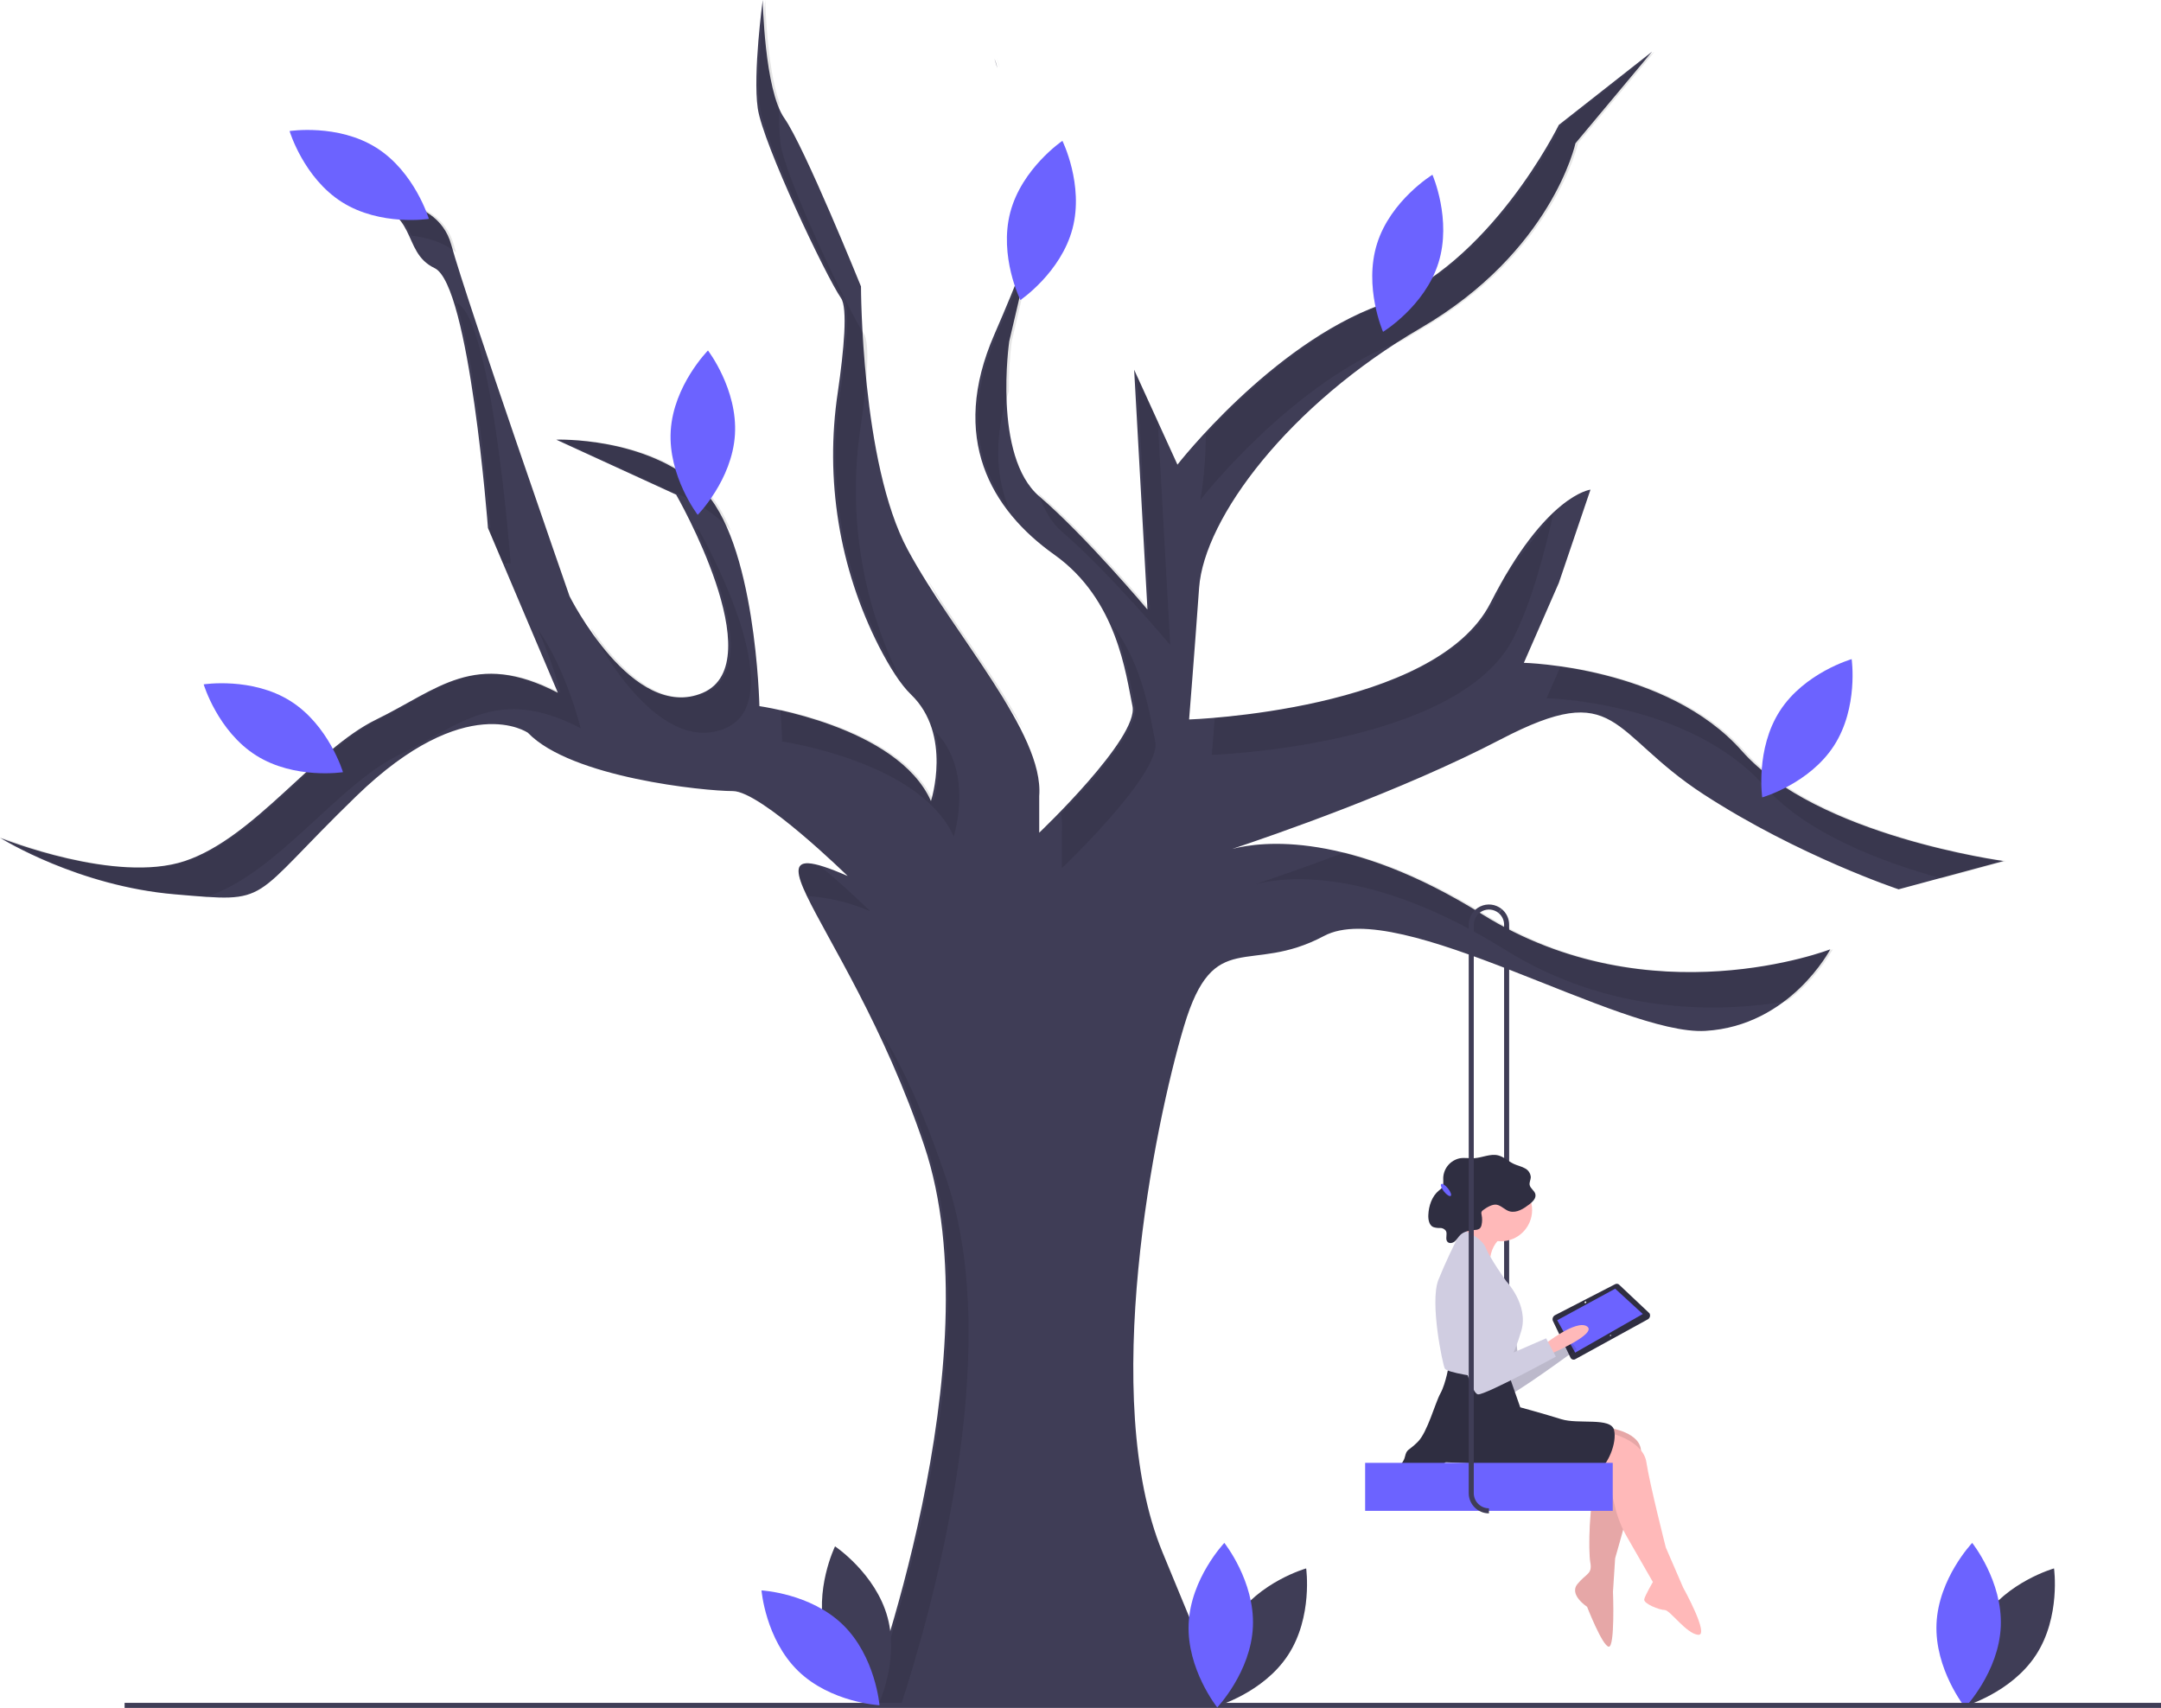
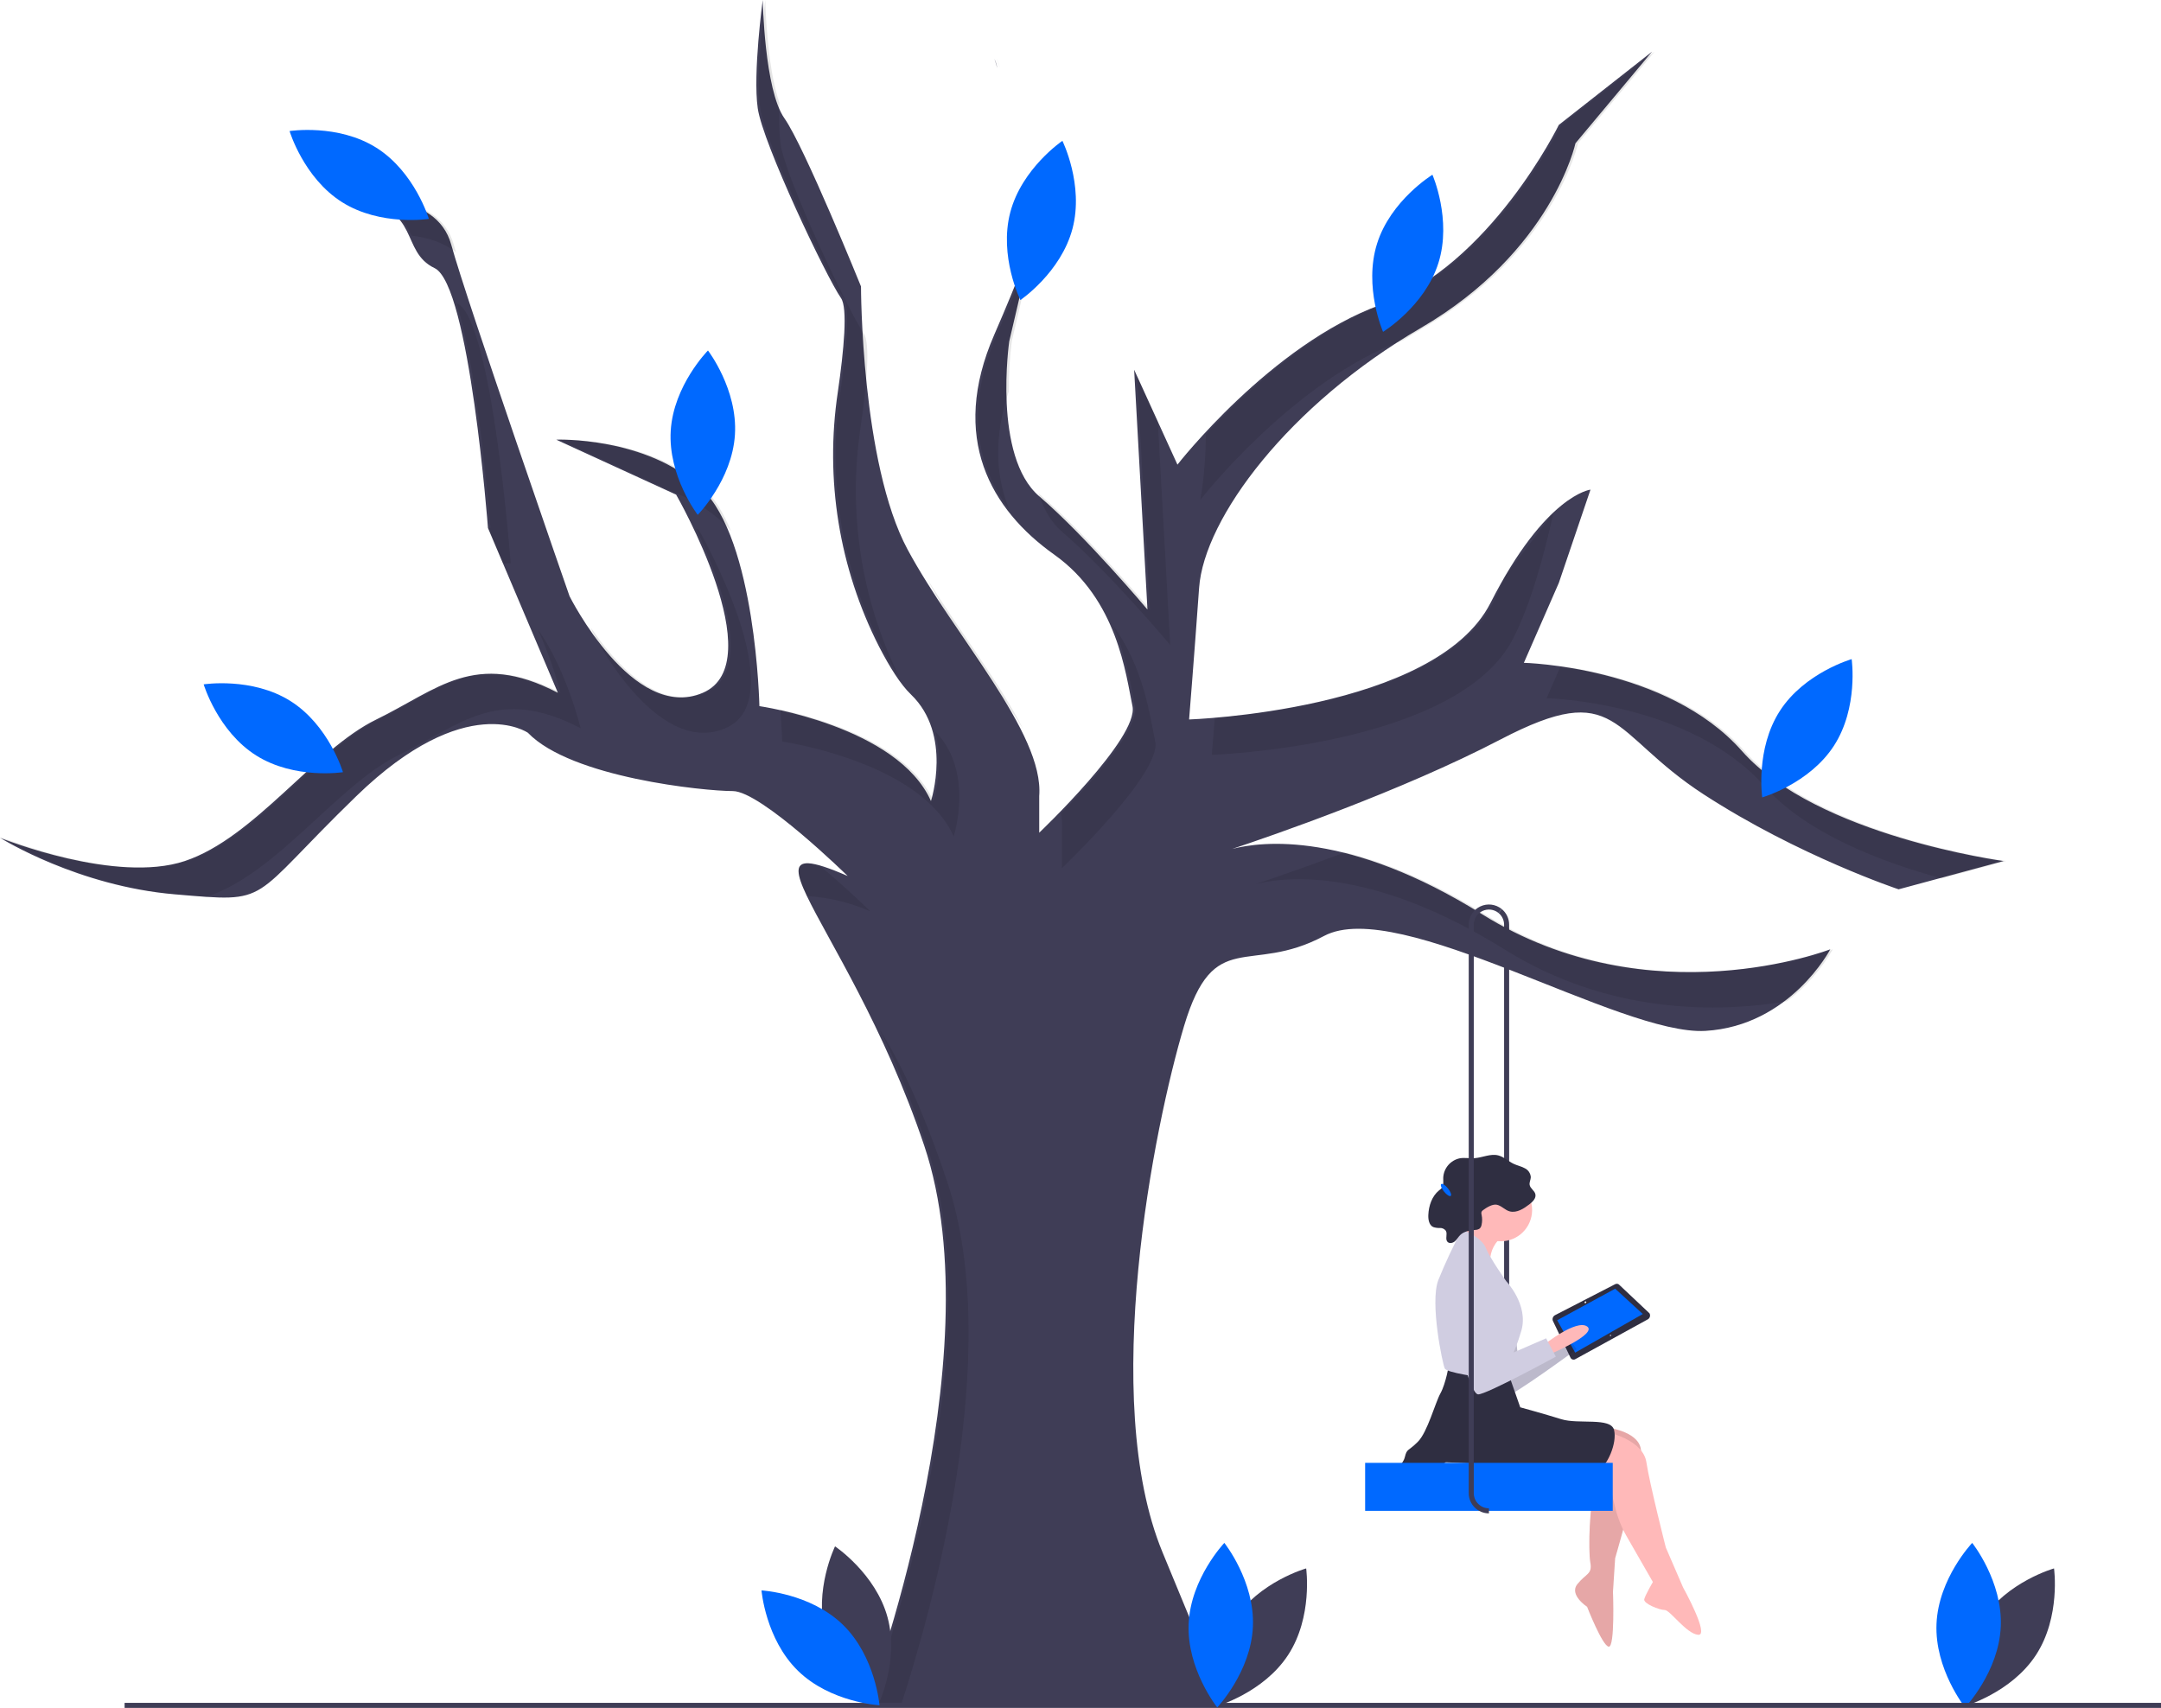
<svg xmlns="http://www.w3.org/2000/svg" id="aad34d2c-b6e7-481f-91dd-037f78086296" data-name="Layer 1" width="855.316" height="676.006" viewBox="0 0 855.316 676.006">
  <path d="M769.658,696.851h-2V478.003a5.98,5.98,0,0,0-2.213-4.653l1.264-1.551a7.973,7.973,0,0,1,2.949,6.204Z" transform="translate(-172.342 -111.9972)" fill="#3f3d56" />
  <path d="M565.922,135.23a17.537,17.537,0,0,1,1.15,3.68C566.512,136.98,566.072,135.67,565.922,135.23Z" transform="translate(-172.342 -111.9972)" fill="#3f3d56" />
  <path d="M583.662,196.37s0,1.38-1.49,6.36Z" transform="translate(-172.342 -111.9972)" fill="#3f3d56" />
  <path d="M766.252,404.68c-39.33,20.5-90.78,38.2-106.19,43.33,11.75-3.06,45.95-7.18,98.94,25.88,66.58,41.53,137.77,13.84,137.77,13.84s-15.82,30.33-49.44,32.3c-33.62,1.98-121.29-53.39-150.95-37.57-29.67,15.82-43.51-3.96-55.38,35.6-11.86,39.55-33.61,147.65-8.56,208.3L657.482,787H515.102s51.42-137.11,23.07-221.48c-15.87-47.25-38.15-81.47-46.46-98.86-4.17-8.71-4.83-13.19.57-12.97,3.07.13,8.1,1.78,15.57,5.04,0,0-34.28-33.62-45.48-33.62-11.21,0-63.95-5.27-81.08-23.07,0,0-24.39-17.14-67.9,25.05s-32.96,42.19-71.85,38.89c-38.28-3.25-68.27-21.82-69.2-22.4,1.11.45,45.82,18.32,73.15,9.22,27.69-9.23,51.42-44.17,75.81-56.03,24.39-11.87,38.89-27.69,71.85-10.55l-21.72-51.21-5.95-14.03-.01-.02s-7.26-96.24-21.1-102.83c-13.84-6.6-5.27-23.73-30.98-27.03,0,0,31.64-3.96,37.57,17.8,5.94,21.75,46.81,139.09,46.81,139.09s25.04,50.09,52.73,38.23c27.69-11.87-10.55-78.44-10.55-78.44l-47.46-21.76s35.6-1.32,57.35,19.12c21.75,20.43,23.07,86.35,23.07,86.35s54.71,7.91,67.9,37.58c0,0,8.57-26.37-7.91-42.19-4.12-3.96-8.45-10.84-12.62-18.93a167.217,167.217,0,0,1-16.34-100.72c2.45-16.86,3.96-33.35,1.27-37.24-5.93-8.57-30.98-61.3-32.96-75.15-1.97-13.84,1.98-42.84,1.98-42.84s.66,35.59,8.57,46.8,30.32,66.58,30.32,66.58,0,69.87,18.46,104.15,54.05,72.51,52.08,97.56v14.5s39.55-37.57,36.91-50.1c-2.64-12.52-5.93-42.19-30.98-59.98-25.05-17.8-41.53-46.15-23.73-87.02,10.01-22.99,14.39-35.34,16.31-41.75l-10.38,44.39s-6.59,45.48,11.87,61.3c.05.04.09.08.14.12,18.43,15.84,42.7,44.71,42.7,44.71l-.07-1.27-5.2-93.65,1.14,2.5,8.22,18.02,7.78,17.05s36.91-47.46,80.42-63.28c43.5-15.82,70.53-71.19,70.53-71.19l36.92-29.01-30.33,36.26s-9.23,42.84-61.3,73.17c-52.08,30.32-85.69,75.14-87.67,102.83s-3.96,52.08-3.96,52.08,97.56-3.3,119.31-46.15c21.76-42.84,39.56-44.82,39.56-44.82l-12.53,36.91-13.84,31.64s56.69,1.32,86.35,34.94c29.67,33.62,103.49,43.51,103.49,43.51l-41.52,11.2s-39.56-13.18-77.13-37.57S813.052,380.29,766.252,404.68Z" transform="translate(-172.342 -111.9972)" fill="#3f3d56" />
  <path d="M787.272,314.74c-4.17,18.46-9.08,36.29-15.98,49.88-21.75,42.85-119.31,46.15-119.31,46.15s.46-5.66,1.16-14.59c24.77-2.04,92.48-10.75,110.15-45.56,1.62-3.18,3.12-6.6,4.54-10.2Z" transform="translate(-172.342 -111.9972)" opacity="0.1" />
  <path d="M635.502,367.26s-24.39-29.01-42.84-44.83c-4.05-3.46-6.89-8.36-8.86-13.88-.16-.44-.31-.89-.46-1.34.43.42.86.83,1.32,1.22,16.15,13.85,36.86,37.81,41.77,43.56.69.82,1.07,1.27,1.07,1.27l-5.13-92.42,8.22,18.02Z" transform="translate(-172.342 -111.9972)" opacity="0.1" />
  <path d="M649.621,284.027c-.144,16.23-2.25,25.882-2.25,25.882s36.899-47.441,80.393-63.272c2.571-1.626,5.178-3.227,7.848-4.782,52.076-30.323,61.304-73.17,61.304-73.17l30.323-36.255-36.914,29.004s-27.027,55.372-70.533,71.192C690.135,243.412,663.547,268.893,649.621,284.027Z" transform="translate(-172.342 -111.9972)" opacity="0.1" />
  <path d="M592.658,441.088v14.502s39.551-37.574,36.914-50.098c-2.016-9.578-4.431-29.177-16.653-45.83,5.509,12.585,7.186,24.861,8.653,31.83,1.891,8.981-17.911,30.842-29.268,42.493A30.061,30.061,0,0,1,592.658,441.088Z" transform="translate(-172.342 -111.9972)" opacity="0.1" />
  <path d="M539.604,341.567c.313.668.636,1.325.979,1.961,10.108,18.773,25.348,38.728,36.75,57.058C568.117,382.434,552.08,361.676,539.604,341.567Z" transform="translate(-172.342 -111.9972)" opacity="0.1" />
  <path d="M760.001,473.89c-21.684-13.526-40.219-20.825-55.36-24.523-15.882,5.978-28.954,10.435-35.532,12.624,11.796-3.054,45.972-7.11,98.891,25.899,41.52,25.899,84.833,24.878,111.556,20.441a69.066,69.066,0,0,0,18.214-20.599S826.579,515.419,760.001,473.89Z" transform="translate(-172.342 -111.9972)" opacity="0.1" />
  <path d="M571.74,313.503c-5.316-13.025-6.192-28.523-.085-46.683a142.461,142.461,0,0,1,1.137-19.69L583.172,202.729c-1.914,6.403-6.292,18.756-16.312,41.764C554.175,273.622,558.909,296.383,571.74,313.503Z" transform="translate(-172.342 -111.9972)" opacity="0.1" />
  <path d="M862.834,409.29c-20.572-23.315-54.136-31.093-72.782-33.671l-5.571,12.735s56.69,1.318,86.353,34.937c16.45,18.643,46.477,29.985,69.968,36.394l25.524-6.887S892.497,442.908,862.834,409.29Z" transform="translate(-172.342 -111.9972)" opacity="0.1" />
  <path d="M459.502,400.218c27.686-11.865-10.547-78.443-10.547-78.443l-1.046-.479c9.532,20.11,23.355,56.453,3.593,64.922-18.492,7.925-35.806-11.792-45.267-25.762.344.988.532,1.529.532,1.529S431.816,412.084,459.502,400.218Z" transform="translate(-172.342 -111.9972)" opacity="0.1" />
  <path d="M549.811,443.065s8.342-25.715-7.33-41.591c3.843,13.678-.67,27.591-.67,27.591-10.199-22.947-45.242-32.874-60.592-36.194.595,7.64.696,12.621.696,12.621S536.627,413.402,549.811,443.065Z" transform="translate(-172.342 -111.9972)" opacity="0.1" />
  <path d="M583.172,202.729c1.485-4.97,1.486-6.356,1.486-6.356Z" transform="translate(-172.342 -111.9972)" opacity="0.1" />
  <path d="M254.096,466.922c.133-.043.268-.082.4-.126,27.686-9.229,51.416-44.165,75.806-56.031s38.892-27.686,71.851-10.547c0,0-5.766-23.602-16.94-39.109a153.787,153.787,0,0,1,8.94,25.109c-32.959-17.139-47.461-1.318-71.851,10.547s-48.121,46.802-75.806,56.031-73.17-9.229-73.17-9.229,30.323,19.116,69.214,22.412C246.99,466.357,250.786,466.689,254.096,466.922Z" transform="translate(-172.342 -111.9972)" opacity="0.1" />
  <path d="M374.472,334.96s-1.08.02-3.04.05l-5.95-14.03c.65-.01.99-.02.99-.02s-4.58-60.7-13.4-88.99c.11.05.2.11.3.16C367.212,238.72,374.472,334.96,374.472,334.96Z" transform="translate(-172.342 -111.9972)" opacity="0.1" />
  <path d="M528.918,787.003c12.078-37.026,41.125-139.411,18.256-207.486-9.876-29.399-19.03-48.146-26.769-60.105,5.787,11.322,12.114,26.297,18.769,46.105C567.519,649.892,516.102,787.003,516.102,787.003Z" transform="translate(-172.342 -111.9972)" opacity="0.1" />
  <path d="M516.852,472.73a73.3,73.3,0,0,0-25.14-6.07c-4.17-8.71-4.83-13.19.57-12.97,1.5.27,3.01.59,4.51.96C507.392,463.45,516.852,472.73,516.852,472.73Z" transform="translate(-172.342 -111.9972)" opacity="0.1" />
  <path d="M338.397,211.727a17.244,17.244,0,0,0,2.711,3.466A19.454,19.454,0,0,0,338.397,211.727Z" transform="translate(-172.342 -111.9972)" opacity="0.1" />
  <path d="M458.843,319.139a32.096,32.096,0,0,1,2.858,3.081c-2.888-6.942-6.454-12.944-10.858-17.081-21.753-20.435-57.349-19.116-57.349-19.116l44.641,20.461A63.75,63.75,0,0,1,458.843,319.139Z" transform="translate(-172.342 -111.9972)" opacity="0.1" />
  <path d="M506.215,229.991c2.69,3.886,1.179,20.376-1.277,37.241a167.203,167.203,0,0,0,16.346,100.714,117.302,117.302,0,0,0,7.024,12.057,167.362,167.362,0,0,1-15.37-98.771c2.456-16.865,3.967-33.355,1.277-37.241-5.933-8.569-30.982-61.304-32.959-75.147a95.931,95.931,0,0,1-.413-16.175c-5.12-14.528-5.609-40.672-5.609-40.672s-3.955,29.004-1.978,42.847S500.282,221.422,506.215,229.991Z" transform="translate(-172.342 -111.9972)" opacity="0.1" />
  <path d="M568.056,138.861a18.863,18.863,0,0,0-1.197-3.793S567.366,136.491,568.056,138.861Z" transform="translate(-172.342 -111.9972)" opacity="0.1" />
  <path d="M335.229,205.25c5.81.711,12.492,2.494,17.59,6.628-.333-1.125-.623-2.133-.854-2.98-5.933-21.753-37.574-17.798-37.574-17.798C328.691,192.933,332.384,199.049,335.229,205.25Z" transform="translate(-172.342 -111.9972)" opacity="0.1" />
  <path d="M956.856,753.135c-9.831,15.076-7.137,34.251-7.137,34.251s18.633-5.268,28.464-20.345,7.137-34.251,7.137-34.251S966.687,738.059,956.856,753.135Z" transform="translate(-172.342 -111.9972)" fill="#3f3d56" />
-   <path d="M964.241,755.8c-.777,17.982-14.125,32.009-14.125,32.009s-12.088-15.127-11.311-33.108,14.125-32.009,14.125-32.009S965.018,737.819,964.241,755.8Z" transform="translate(-172.342 -111.9972)" fill="#6c63ff" />
+   <path d="M964.241,755.8c-.777,17.982-14.125,32.009-14.125,32.009s-12.088-15.127-11.311-33.108,14.125-32.009,14.125-32.009S965.018,737.819,964.241,755.8Z" transform="translate(-172.342 -111.9972)" fill="#0069ff" />
  <path d="M791.088,642.007s11.312-11.867,15.942-9.48-13.312,12.999-13.312,12.999Z" transform="translate(-172.342 -111.9972)" fill="#ffb9b9" />
  <path d="M791.088,642.007s11.312-11.867,15.942-9.48-13.312,12.999-13.312,12.999Z" transform="translate(-172.342 -111.9972)" opacity="0.1" />
  <path d="M756.574,616.106s-4.158,7.453-3.07,15.488,11.039,33.817,14.422,33.359,28.443-18.924,28.443-18.924l-4.78-6.674-18.307,11.092S770.494,610.776,756.574,616.106Z" transform="translate(-172.342 -111.9972)" fill="#d0cde1" />
  <path d="M824.456,634.251l-28.539,15.676a1.359,1.359,0,0,1-1.998-.59l-6.991-14.614a1.824,1.824,0,0,1,.935-2.191l23.695-12.213a1.383,1.383,0,0,1,1.813.347L825.205,631.817A1.758,1.758,0,0,1,824.456,634.251Z" transform="translate(-172.342 -111.9972)" fill="#2f2e41" />
-   <polygon points="650.209 520.094 623.454 535.387 616.334 522.555 639.286 510.073 650.209 520.094" fill="#6c63ff" />
+   <polygon points="650.209 520.094 623.454 535.387 616.334 522.555 639.286 510.073 650.209 520.094" fill="#0069ff" />
  <ellipse cx="799.845" cy="627.456" rx="0.394" ry="0.336" transform="translate(-366.7039 727.6057) rotate(-50.15848)" fill="#f2f2f2" />
  <ellipse cx="809.779" cy="640.585" rx="0.263" ry="0.224" transform="translate(-373.2146 739.9506) rotate(-50.15848)" fill="#f2f2f2" />
  <path d="M756.574,616.106s-4.158,7.453-3.07,15.488,11.039,33.817,14.422,33.359,28.443-18.924,28.443-18.924l-4.78-6.674-18.307,11.092S770.494,610.776,756.574,616.106Z" transform="translate(-172.342 -111.9972)" opacity="0.1" />
  <path d="M783.44,644.275s12.802-10.242,17.07-7.255-14.936,11.095-14.936,11.095Z" transform="translate(-172.342 -111.9972)" fill="#ffb9b9" />
  <circle cx="594.028" cy="478.935" r="12.376" fill="#ffb9b9" />
  <path d="M809.045,677.134s13.229,1.707,12.802,9.815-10.242,41.821-10.242,41.821l-.853,13.229s.853,22.191-1.707,21.764-8.535-15.79-8.535-15.79-7.255-4.694-3.841-8.962,5.974-3.841,5.121-8.535-.427-24.324,2.134-30.299,4.052-9.27,4.052-9.27l-8.32-.546Z" transform="translate(-172.342 -111.9972)" fill="#ffb9b9" />
  <path d="M809.045,677.134s13.229,1.707,12.802,9.815-10.242,41.821-10.242,41.821l-.853,13.229s.853,22.191-1.707,21.764-8.535-15.79-8.535-15.79-7.255-4.694-3.841-8.962,5.974-3.841,5.121-8.535-.427-24.324,2.134-30.299,4.052-9.27,4.052-9.27l-8.32-.546Z" transform="translate(-172.342 -111.9972)" opacity="0.1" />
  <path d="M809.898,679.268s12.802,2.987,14.083,11.522,7.681,33.713,7.681,33.713l6.828,15.79s10.669,19.203,5.974,18.777-11.095-9.815-13.229-9.815-8.535-2.56-8.108-4.267,3.414-6.828,3.414-6.828l-10.325-17.985a43.682,43.682,0,0,1-4.478-11.083c-1.061-4.212-2.267-9.372-2.267-11.046,0-2.987-8.535-4.267-8.535-4.267Z" transform="translate(-172.342 -111.9972)" fill="#ffb9b9" />
  <path d="M768.077,651.956l5.974,17.07s9.388,2.56,16.216,4.694,19.63-.853,20.91,4.267-2.56,14.083-6.401,16.216-5.974,4.267-18.35.853-41.821-4.267-41.821-4.267a21.392,21.392,0,0,1-9.388,2.987c-5.548.427-6.828.853-8.535-.427s.853-1.28,1.707-4.694,1.28-2.134,5.121-5.974,6.828-15.363,8.962-19.203,3.414-11.522,3.414-11.522Z" transform="translate(-172.342 -111.9972)" fill="#2f2e41" />
  <path d="M767.224,601.174a12.496,12.496,0,0,0-5.121,9.815c0,6.401-12.802-6.828-12.802-6.828s6.828-8.535,6.828-11.095S767.224,601.174,767.224,601.174Z" transform="translate(-172.342 -111.9972)" fill="#ffb9b9" />
  <path d="M751.007,598.613s7.681,2.987,9.388,7.255,8.108,13.229,8.108,13.229,8.962,9.388,5.974,19.63-5.548,12.802-5.548,14.509-4.267,4.694-7.681,4.267-16.216-2.134-17.07-3.841-5.974-26.031-2.56-34.993A207.067,207.067,0,0,1,751.007,598.613Z" transform="translate(-172.342 -111.9972)" fill="#d0cde1" />
  <path d="M769.96,591.495c2.769.657,5.487-1.107,7.756-2.857,1.289-.993,2.707-2.41,2.312-4.009-.35-1.418-2.021-2.222-2.264-3.664-.169-1.002.417-1.976.464-2.992a4.226,4.226,0,0,0-2.484-3.624c-1.349-.727-2.88-1.03-4.266-1.68-2.117-.993-3.876-2.783-6.137-3.356-3.088-.783-6.233.884-9.408,1.1-1.922.131-3.868-.275-5.768.041a8.234,8.234,0,0,0-6.597,7.773c-.024,1.358.247,2.873-.564,3.951a5.978,5.978,0,0,1-1.086.983c-2.824,2.284-4.106,6.099-4.252,9.774-.072,1.809.307,3.958,1.912,4.727a7.088,7.088,0,0,0,2.675.372,2.794,2.794,0,0,1,2.362,1.128c.731,1.29-.364,3.194.592,4.32.718.845,2.119.565,2.958-.156s1.362-1.756,2.157-2.526c1.547-1.498,3.841-1.77,5.962-1.998a3.024,3.024,0,0,0,1.749-.573,2.703,2.703,0,0,0,.717-1.47,9.113,9.113,0,0,0,.011-3.861,2.146,2.146,0,0,1-.049-1.222,1.734,1.734,0,0,1,.626-.701c1.314-.987,3.616-2.424,5.324-2.153C766.557,589.124,768.048,591.042,769.96,591.495Z" transform="translate(-172.342 -111.9972)" fill="#2f2e41" />
  <path d="M752.714,613.976s-5.121,6.828-5.121,14.936,6.401,34.993,9.815,34.993,30.726-14.936,30.726-14.936l-3.841-7.255-19.63,8.535S767.224,610.562,752.714,613.976Z" transform="translate(-172.342 -111.9972)" fill="#d0cde1" />
-   <rect x="540.316" y="579.006" width="98" height="19" fill="#6c63ff" />
+   <rect x="540.316" y="579.006" width="98" height="19" fill="#0069ff" />
  <path d="M761.658,711.003a8.009,8.009,0,0,1-8-8v-225a8,8,0,0,1,13.051-6.204l-1.264,1.551a6,6,0,0,0-9.787,4.653v225a6.007,6.007,0,0,0,6,6Z" transform="translate(-172.342 -111.9972)" fill="#3f3d56" />
  <rect x="49.316" y="674.006" width="806" height="2" fill="#3f3d56" />
-   <ellipse cx="744.658" cy="583.003" rx="1" ry="3" transform="translate(-373.3429 482.7309) rotate(-38.76825)" fill="#6c63ff" />
+   <ellipse cx="744.658" cy="583.003" rx="1" ry="3" transform="translate(-373.3429 482.7309) rotate(-38.76825)" fill="#0069ff" />
  <path d="M660.856,753.135c-9.831,15.076-7.137,34.251-7.137,34.251s18.633-5.268,28.464-20.345,7.137-34.251,7.137-34.251S670.687,738.059,660.856,753.135Z" transform="translate(-172.342 -111.9972)" fill="#3f3d56" />
-   <path d="M668.241,755.8c-.777,17.982-14.125,32.009-14.125,32.009s-12.088-15.127-11.311-33.108,14.125-32.009,14.125-32.009S669.018,737.819,668.241,755.8Z" transform="translate(-172.342 -111.9972)" fill="#6c63ff" />
+   <path d="M668.241,755.8c-.777,17.982-14.125,32.009-14.125,32.009s-12.088-15.127-11.311-33.108,14.125-32.009,14.125-32.009S669.018,737.819,668.241,755.8Z" transform="translate(-172.342 -111.9972)" fill="#0069ff" />
  <path d="M499.067,758.838c4.7,17.374,20.798,28.134,20.798,28.134s8.478-17.409,3.778-34.782-20.798-28.134-20.798-28.134S494.367,741.464,499.067,758.838Z" transform="translate(-172.342 -111.9972)" fill="#3f3d56" />
-   <path d="M505.974,755.104c12.897,12.554,14.472,31.854,14.472,31.854s-19.335-1.056-32.231-13.61-14.472-31.854-14.472-31.854S493.077,742.55,505.974,755.104Z" transform="translate(-172.342 -111.9972)" fill="#6c63ff" />
-   <path d="M463.228,284.044c-1.121,17.963-14.735,31.733-14.735,31.733s-11.796-15.355-10.675-33.319,14.735-31.733,14.735-31.733S464.349,266.08,463.228,284.044Z" transform="translate(-172.342 -111.9972)" fill="#6c63ff" />
-   <path d="M321.312,170.482c15.225,9.599,20.778,28.149,20.778,28.149s-19.132,2.987-34.357-6.612-20.778-28.149-20.778-28.149S306.087,160.883,321.312,170.482Z" transform="translate(-172.342 -111.9972)" fill="#6c63ff" />
-   <path d="M287.312,389.482c15.225,9.599,20.778,28.149,20.778,28.149s-19.132,2.987-34.357-6.612-20.778-28.149-20.778-28.149S272.087,379.883,287.312,389.482Z" transform="translate(-172.342 -111.9972)" fill="#6c63ff" />
-   <path d="M596.832,202.498c-4.591,17.403-20.622,28.263-20.622,28.263s-8.587-17.355-3.995-34.758,20.622-28.263,20.622-28.263S601.423,185.095,596.832,202.498Z" transform="translate(-172.342 -111.9972)" fill="#6c63ff" />
-   <path d="M741.667,216.068c-5.397,17.17-21.916,27.273-21.916,27.273s-7.77-17.736-2.373-34.906,21.916-27.273,21.916-27.273S747.064,198.897,741.667,216.068Z" transform="translate(-172.342 -111.9972)" fill="#6c63ff" />
-   <path d="M898.212,407.165c-9.775,15.112-28.389,20.449-28.389,20.449s-2.764-19.165,7.011-34.277S905.223,372.888,905.223,372.888,907.987,392.053,898.212,407.165Z" transform="translate(-172.342 -111.9972)" fill="#6c63ff" />
+   <path d="M505.974,755.104c12.897,12.554,14.472,31.854,14.472,31.854s-19.335-1.056-32.231-13.61-14.472-31.854-14.472-31.854S493.077,742.55,505.974,755.104Z" transform="translate(-172.342 -111.9972)" fill="#0069ff" />
+   <path d="M463.228,284.044c-1.121,17.963-14.735,31.733-14.735,31.733s-11.796-15.355-10.675-33.319,14.735-31.733,14.735-31.733S464.349,266.08,463.228,284.044Z" transform="translate(-172.342 -111.9972)" fill="#0069ff" />
+   <path d="M321.312,170.482c15.225,9.599,20.778,28.149,20.778,28.149s-19.132,2.987-34.357-6.612-20.778-28.149-20.778-28.149S306.087,160.883,321.312,170.482Z" transform="translate(-172.342 -111.9972)" fill="#0069ff" />
+   <path d="M287.312,389.482c15.225,9.599,20.778,28.149,20.778,28.149s-19.132,2.987-34.357-6.612-20.778-28.149-20.778-28.149S272.087,379.883,287.312,389.482Z" transform="translate(-172.342 -111.9972)" fill="#0069ff" />
+   <path d="M596.832,202.498c-4.591,17.403-20.622,28.263-20.622,28.263s-8.587-17.355-3.995-34.758,20.622-28.263,20.622-28.263S601.423,185.095,596.832,202.498Z" transform="translate(-172.342 -111.9972)" fill="#0069ff" />
+   <path d="M741.667,216.068c-5.397,17.17-21.916,27.273-21.916,27.273s-7.77-17.736-2.373-34.906,21.916-27.273,21.916-27.273S747.064,198.897,741.667,216.068Z" transform="translate(-172.342 -111.9972)" fill="#0069ff" />
+   <path d="M898.212,407.165c-9.775,15.112-28.389,20.449-28.389,20.449s-2.764-19.165,7.011-34.277S905.223,372.888,905.223,372.888,907.987,392.053,898.212,407.165Z" transform="translate(-172.342 -111.9972)" fill="#0069ff" />
  <path d="M866,206" transform="translate(-172.342 -111.9972)" fill="#3f3d56" />
</svg>
